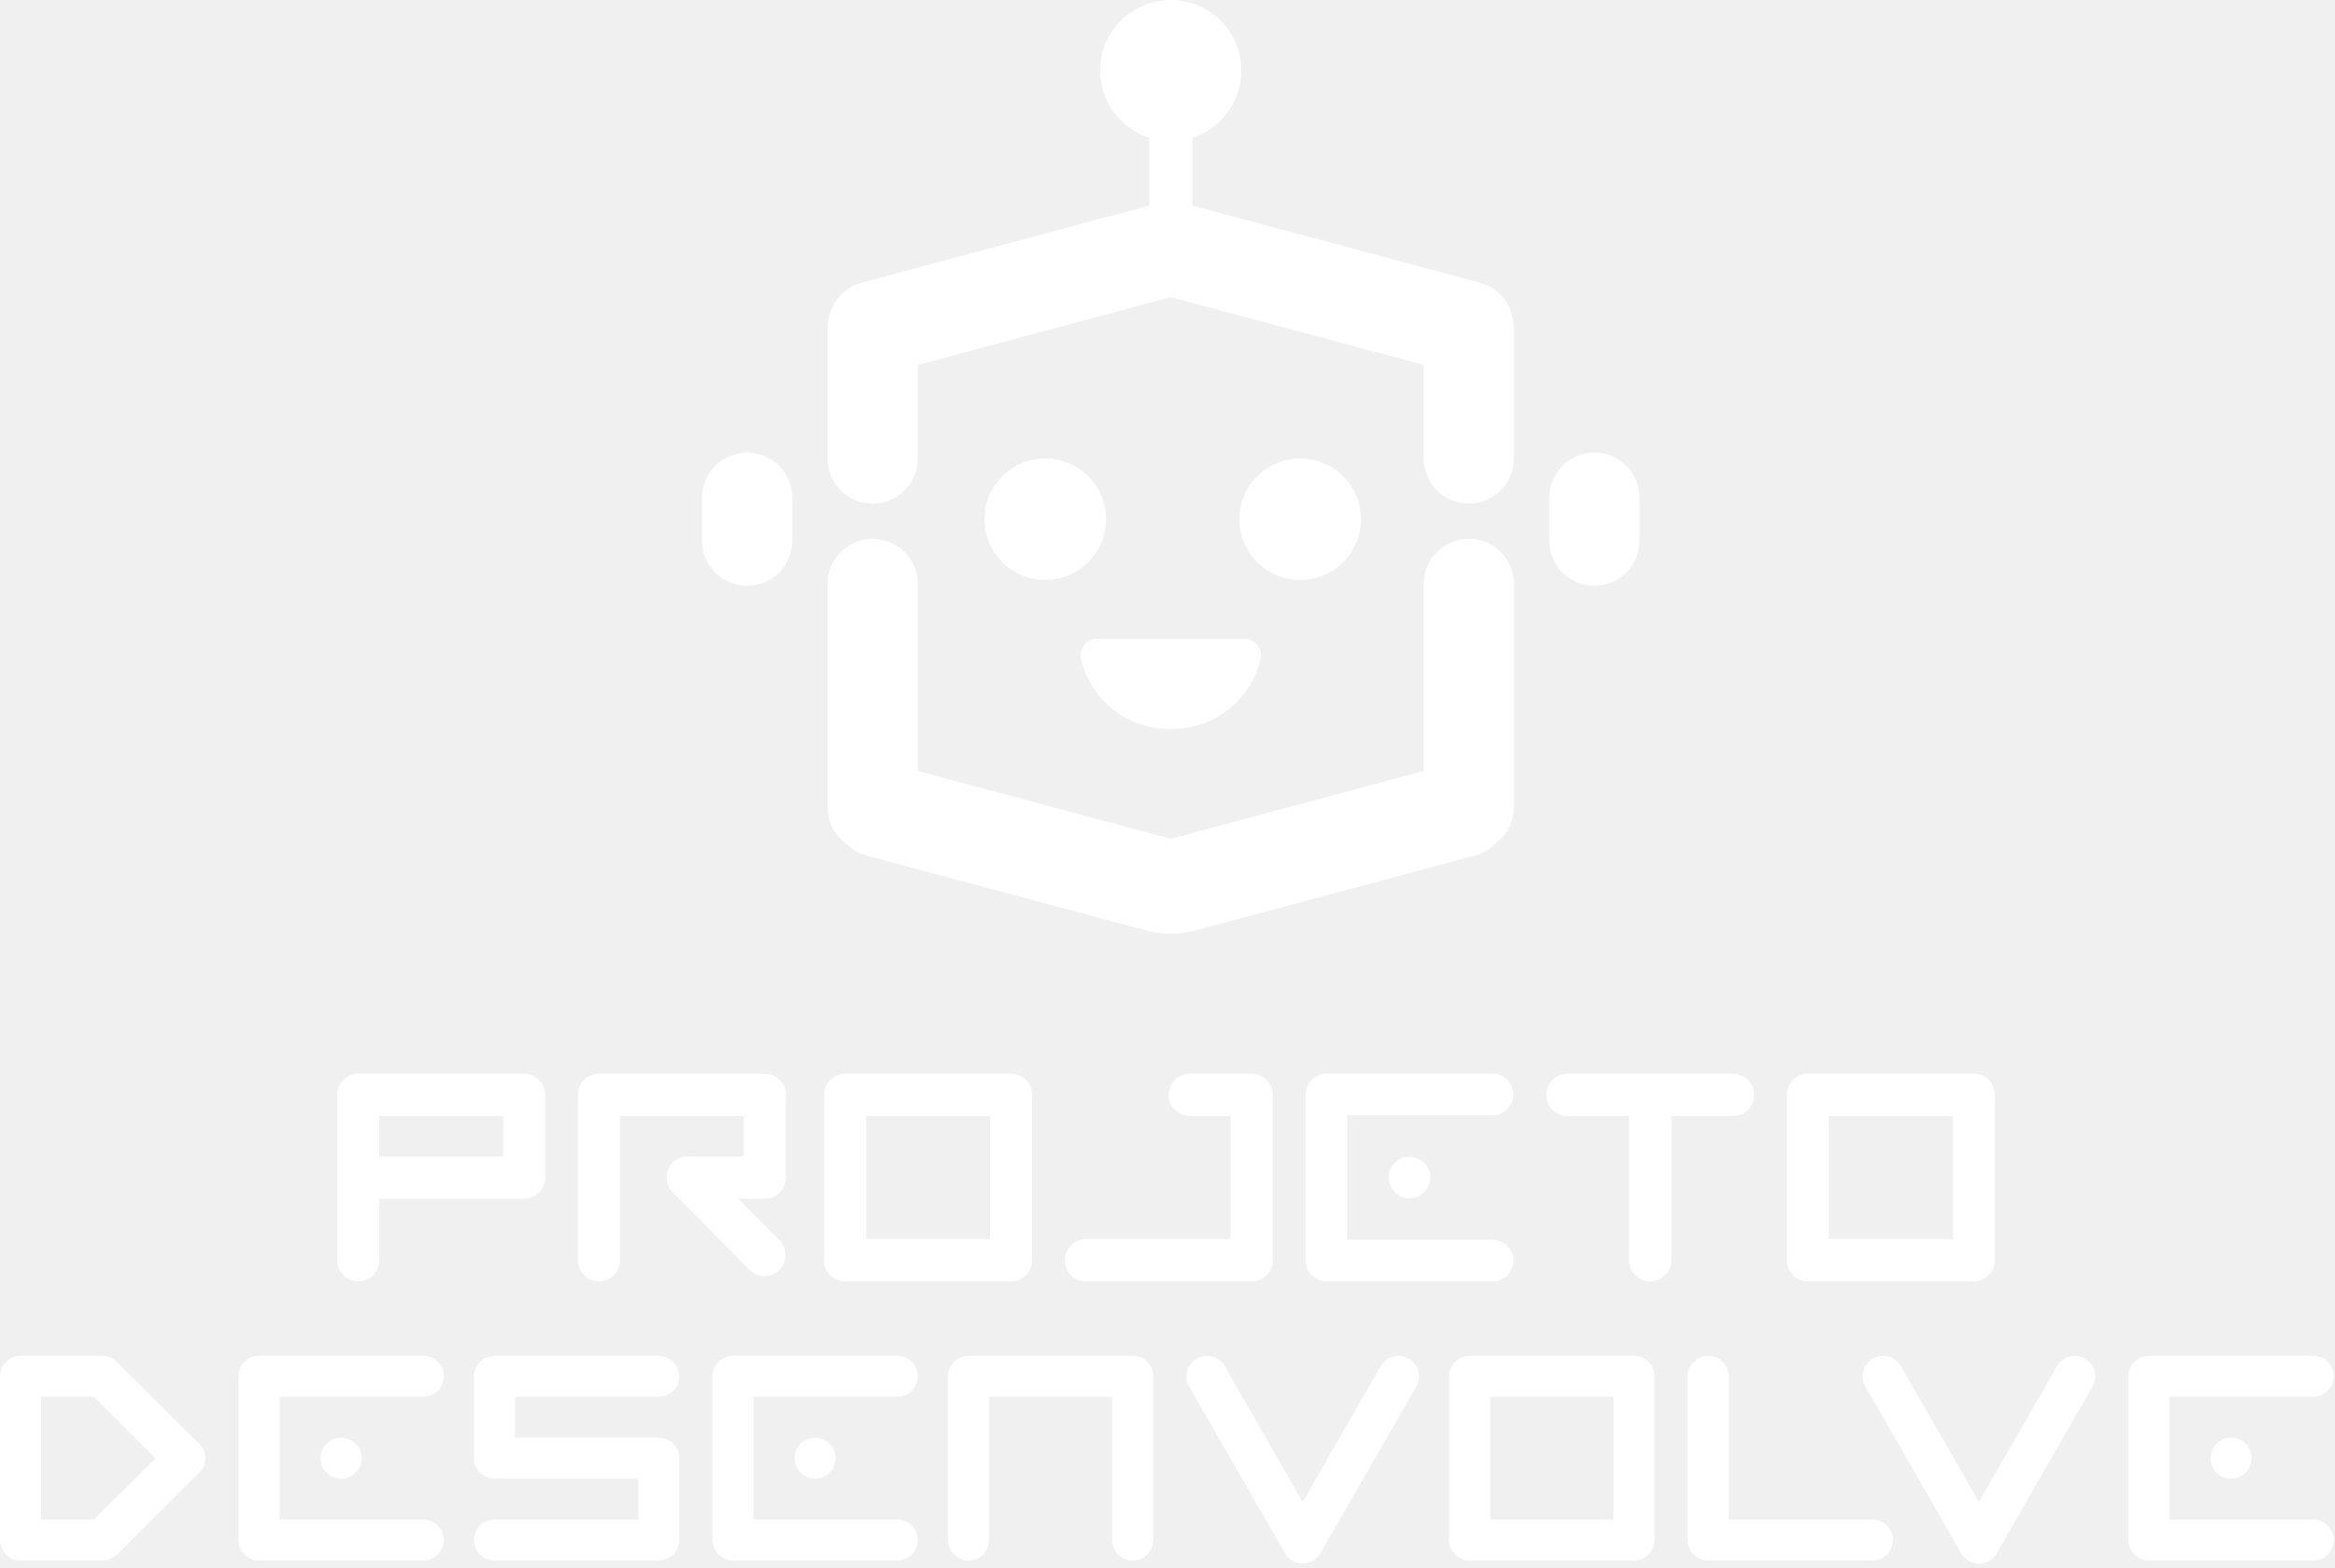
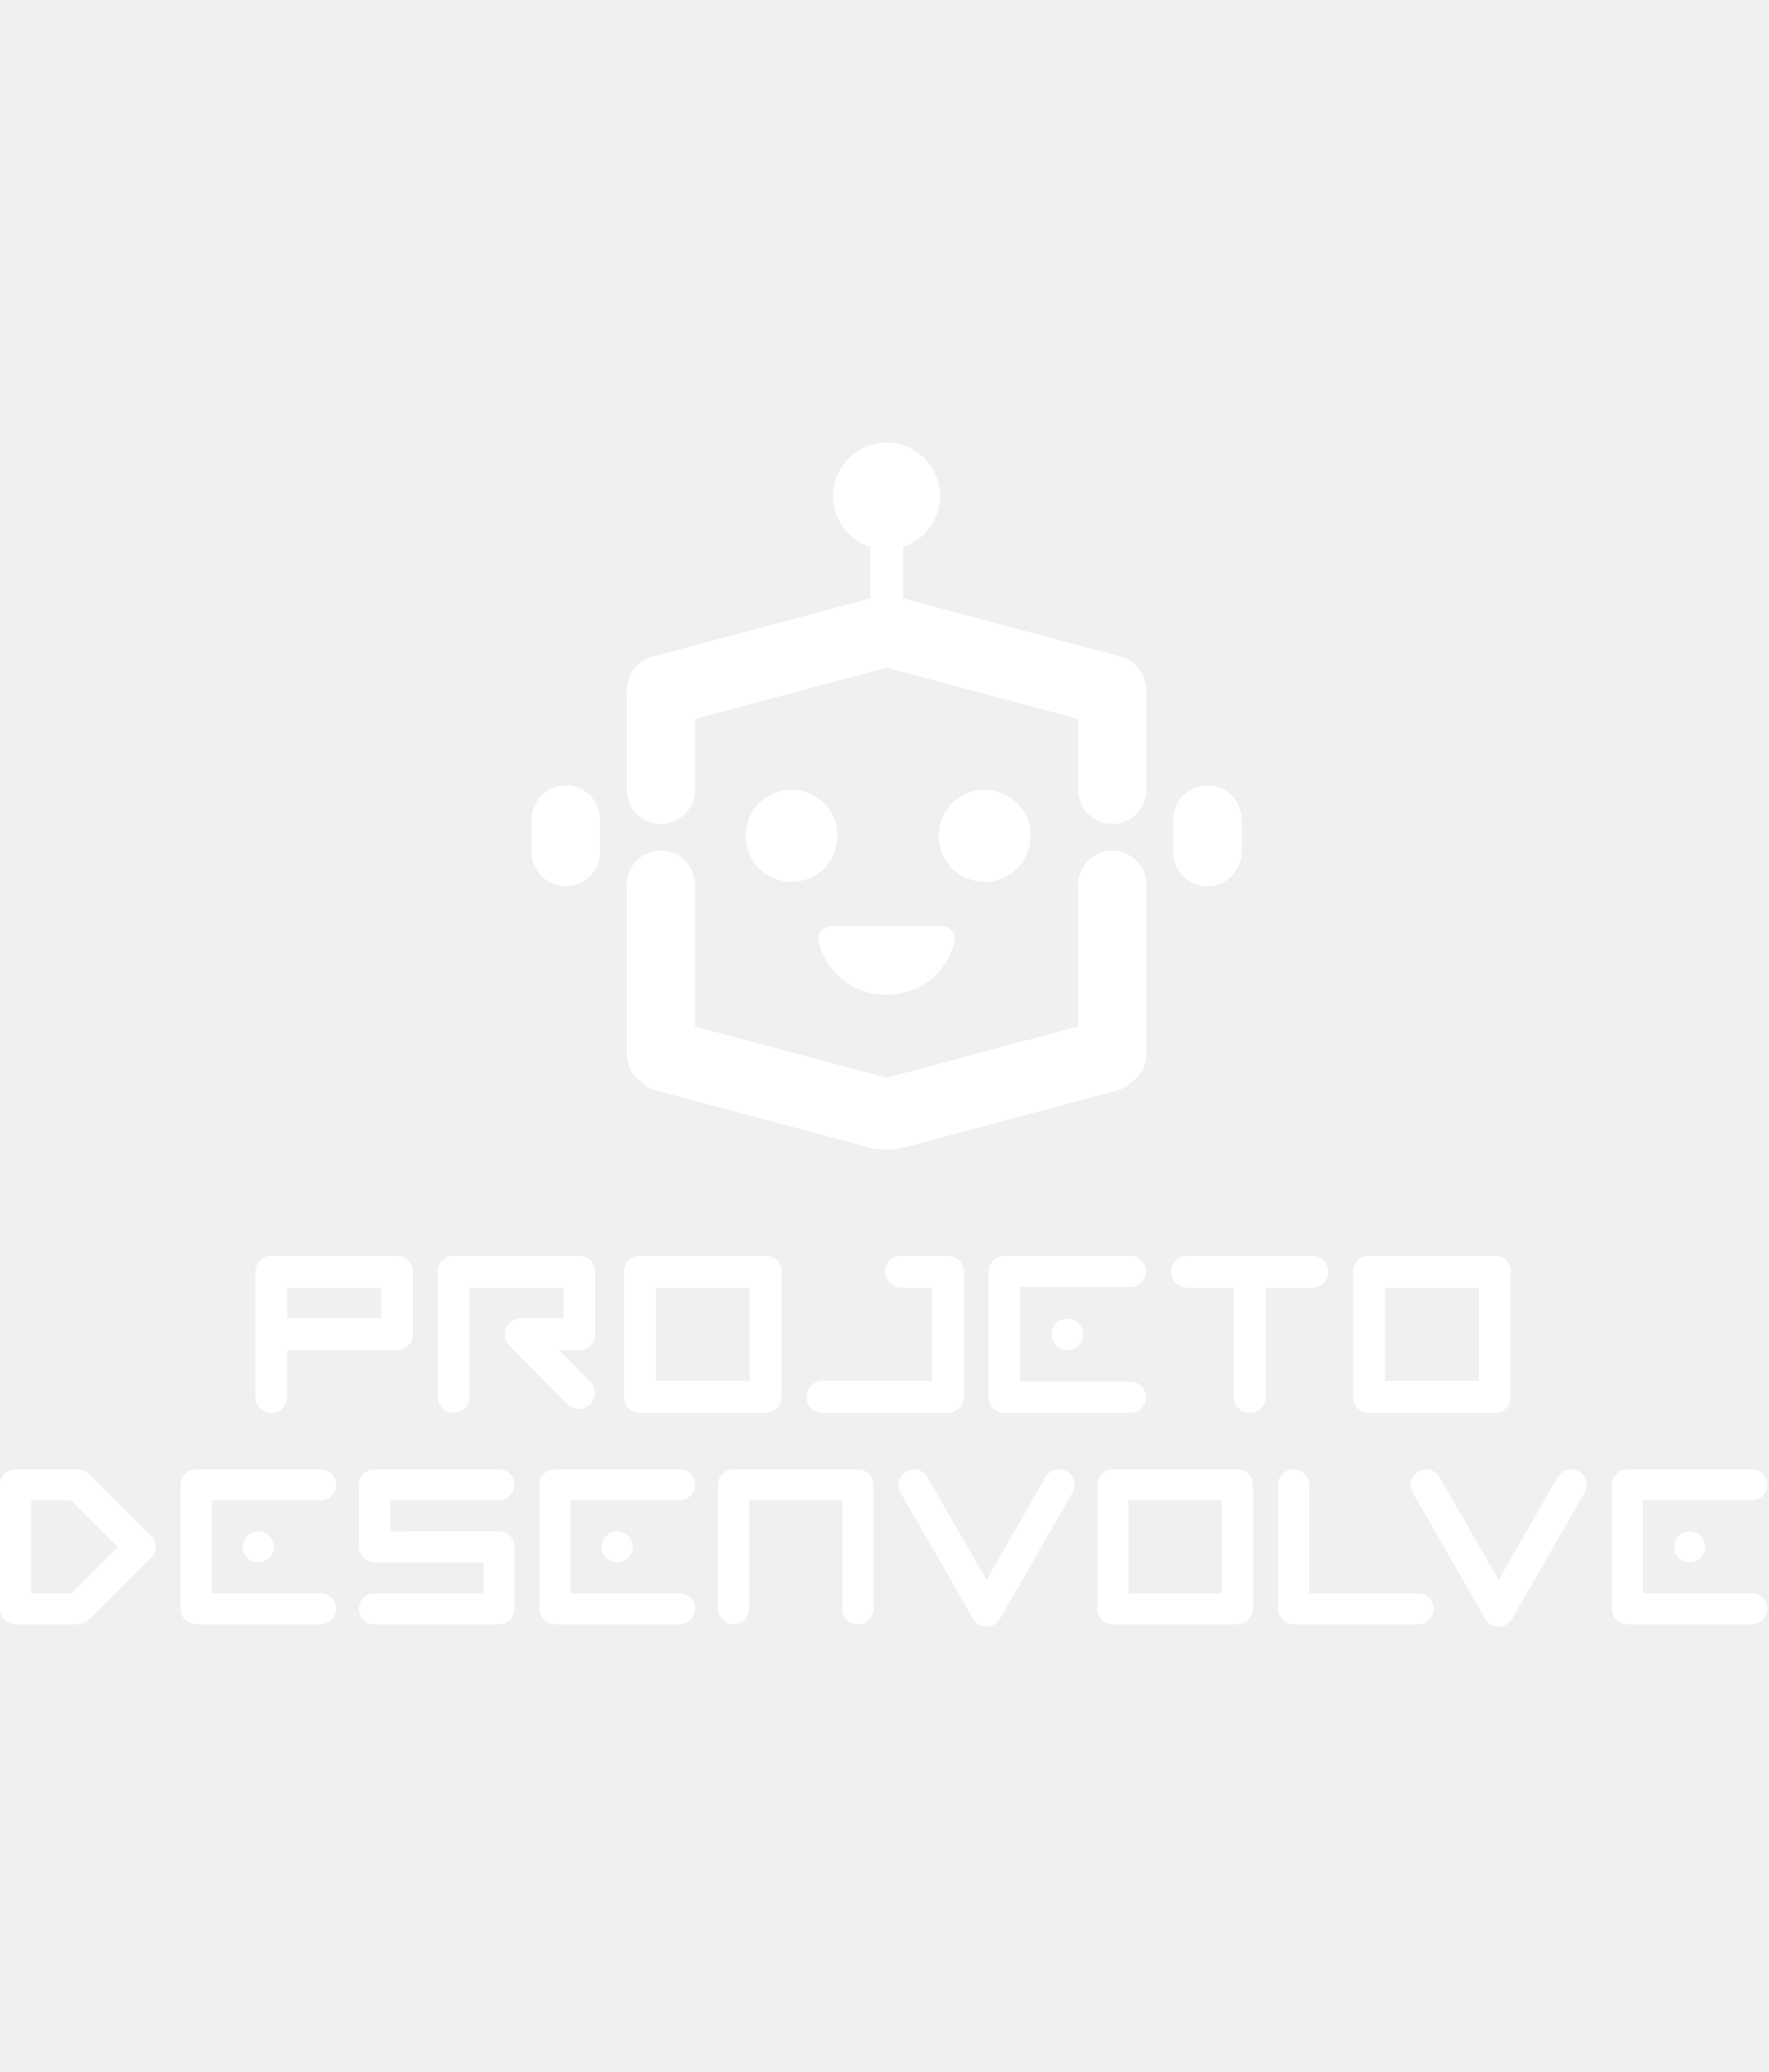
- <svg xmlns="http://www.w3.org/2000/svg" width="873" height="586" viewBox="0 0 873 586" fill="none">
+ <svg xmlns="http://www.w3.org/2000/svg" width="500" height="586" viewBox="0 0 873 586" fill="none">
  <path fill-rule="evenodd" clip-rule="evenodd" d="M779.484 507.99L779.514 508.008C783.178 510.133 784.434 514.817 782.325 518.487L746.662 580.531C746.408 581.017 746.1 581.478 745.741 581.904C744.945 582.855 743.951 583.573 742.857 584.034L742.441 584.195L742.07 584.316L741.702 584.416L741.245 584.514L740.797 584.581L740.411 584.617L740.187 584.63L739.842 584.635L739.476 584.624L739.271 584.61L738.977 584.581L738.529 584.514L738.202 584.447L737.912 584.375L737.528 584.261L737.285 584.177C736.146 583.766 735.1 583.082 734.254 582.155C733.796 581.656 733.416 581.111 733.112 580.531L697.45 518.487C695.397 514.916 696.531 510.385 699.968 508.186L700.29 507.99C703.843 505.951 708.352 507.088 710.525 510.512L710.7 510.803L739.886 561.581L769.074 510.803C771.172 507.154 775.832 505.895 779.484 507.99ZM610.889 506.977C614.904 506.977 618.198 510.065 618.522 513.994L618.542 514.33L618.546 514.488L618.548 575.857C618.548 580.083 615.119 583.51 610.889 583.51H549.453C545.223 583.51 541.794 580.083 541.794 575.857V514.63C541.794 510.404 545.223 506.977 549.453 506.977H610.889ZM246.307 506.977C250.537 506.977 253.966 510.404 253.966 514.63C253.966 518.857 250.537 522.284 246.307 522.284L192.562 522.283V537.589L246.307 537.59C250.322 537.59 253.616 540.678 253.94 544.608L253.959 544.943L253.966 545.259V575.857C253.966 580.083 250.537 583.51 246.307 583.51H184.871C180.641 583.51 177.212 580.083 177.212 575.857C177.212 571.63 180.641 568.203 184.871 568.203L238.615 568.203V552.897L184.871 552.897C180.641 552.897 177.212 549.47 177.212 545.243V514.63C177.212 510.404 180.641 506.977 184.871 506.977H246.307ZM335.477 506.977C339.707 506.977 343.136 510.404 343.136 514.63C343.136 518.857 339.707 522.284 335.477 522.284L281.732 522.283V568.203L335.477 568.203C339.707 568.203 343.136 571.63 343.136 575.857C343.136 580.083 339.707 583.51 335.477 583.51H274.041C269.811 583.51 266.382 580.083 266.382 575.857V514.63C266.382 510.404 269.811 506.977 274.041 506.977H335.477ZM864.854 506.977C869.085 506.977 872.514 510.404 872.514 514.63C872.514 518.857 869.085 522.284 864.854 522.284L811.11 522.283V568.203L864.854 568.203C869.085 568.203 872.514 571.63 872.514 575.857C872.514 580.083 869.085 583.51 864.854 583.51H803.419C799.189 583.51 795.76 580.083 795.76 575.857V514.63C795.76 510.404 799.189 506.977 803.419 506.977H864.854ZM158.265 506.977C162.495 506.977 165.924 510.404 165.924 514.63C165.924 518.857 162.495 522.284 158.265 522.284L104.521 522.283V568.203L158.265 568.203C162.495 568.203 165.924 571.63 165.924 575.857C165.924 580.083 162.495 583.51 158.265 583.51H96.83C92.6 583.51 89.17 580.083 89.17 575.857V514.63C89.17 510.404 92.6 506.977 96.83 506.977H158.265ZM423.518 506.977C427.534 506.977 430.828 510.065 431.152 513.994L431.171 514.33L431.176 514.488L431.178 575.841C431.178 580.076 427.741 583.51 423.502 583.51C419.263 583.51 415.827 580.076 415.827 575.841L415.826 522.283H369.774L369.774 575.841C369.774 580.076 366.338 583.51 362.099 583.51C357.86 583.51 354.423 580.076 354.423 575.841V514.63L354.43 514.315C354.595 510.234 357.958 506.977 362.083 506.977H423.518ZM38.126 506.977C39.398 506.977 40.598 507.287 41.654 507.836L42.001 508.027C42.673 508.378 43.303 508.835 43.868 509.397L73.65 539.067C73.849 539.214 74.042 539.373 74.229 539.542L74.521 539.819C76.024 541.325 76.767 543.301 76.753 545.272C76.767 547.121 76.114 548.973 74.794 550.439L74.505 550.743C74.234 551.012 73.948 551.258 73.65 551.479L43.868 581.148C43.027 581.987 42.04 582.59 40.989 582.958C40.104 583.314 39.138 583.51 38.126 583.51H7.659C3.429 583.51 0 580.083 0 575.857V514.63C0 510.404 3.429 506.977 7.659 506.977H38.126ZM638.639 506.977C642.773 506.977 646.143 510.241 646.308 514.33L646.315 514.646L646.314 568.203L700.059 568.203C704.183 568.203 707.546 571.461 707.712 575.541L707.718 575.857C707.718 579.978 704.458 583.338 700.375 583.504L700.059 583.51H638.623C634.499 583.51 631.136 580.253 630.97 576.172L630.964 575.857V514.646C630.964 510.411 634.4 506.977 638.639 506.977ZM603.197 522.283H557.144V568.203H603.197V522.283ZM35.074 522.283H15.364V568.203H35.132L58.151 545.273L35.074 522.283ZM304.775 537.59C309.005 537.59 312.434 541.017 312.434 545.243C312.434 549.365 309.175 552.725 305.091 552.89L304.743 552.897C300.513 552.897 297.084 549.47 297.084 545.243C297.084 541.122 300.343 537.762 304.427 537.597L304.775 537.59ZM834.153 537.59C838.383 537.59 841.812 541.017 841.812 545.243C841.812 549.365 838.552 552.725 834.469 552.89L834.121 552.897C829.891 552.897 826.461 549.47 826.461 545.243C826.461 541.122 829.721 537.762 833.805 537.597L834.153 537.59ZM127.563 537.59C131.794 537.59 135.223 541.017 135.223 545.243C135.223 549.365 131.963 552.725 127.879 552.89L127.531 552.897C123.301 552.897 119.872 549.47 119.872 545.243C119.872 541.122 123.132 537.762 127.216 537.597L127.563 537.59ZM487.574 584.617L487.35 584.63L486.809 584.631L486.434 584.61L486.14 584.581L485.692 584.514L485.365 584.447L485.075 584.375L484.691 584.261L484.448 584.177C483.309 583.766 482.263 583.082 481.417 582.155C480.959 581.656 480.579 581.111 480.275 580.531L444.613 518.487C442.56 514.916 443.694 510.385 447.131 508.186L447.453 507.99C451.006 505.951 455.514 507.088 457.687 510.512L457.863 510.803L487.049 561.581L516.237 510.803C518.278 507.253 522.745 505.964 526.349 507.828L526.677 508.008C530.341 510.133 531.597 514.817 529.487 518.487L493.825 580.531C493.571 581.017 493.263 581.478 492.904 581.904C492.108 582.855 491.114 583.573 490.02 584.034L489.603 584.195L489.149 584.341L488.865 584.416L488.408 584.514L487.96 584.581L487.574 584.617ZM195.988 401.479C200.319 401.479 203.831 404.988 203.831 409.316V440.381C203.831 444.601 200.493 448.042 196.311 448.211L195.915 448.218L141.797 448.217L141.798 471.3C141.798 475.628 138.286 479.137 133.955 479.137C129.623 479.137 126.111 475.628 126.111 471.3V409.316C126.111 404.988 129.623 401.479 133.955 401.479C134.087 401.479 134.219 401.482 134.35 401.489L134.544 401.481L195.988 401.479ZM188.143 417.298H141.797V432.397H188.143V417.298ZM285.979 401.479C290.311 401.479 293.822 404.988 293.822 409.316V440.381C293.822 444.601 290.484 448.042 286.302 448.211L285.906 448.218L276.052 448.217L291.369 463.663C294.44 466.76 294.44 471.752 291.369 474.849C288.421 477.822 283.672 477.929 280.595 475.152L280.277 474.849L251.538 445.867C248.467 442.77 248.467 437.779 251.538 434.682C253.222 432.983 255.494 432.22 257.706 432.396L278.135 432.397V417.298H231.789L231.789 471.3C231.789 475.628 228.277 479.137 223.946 479.137C219.614 479.137 216.102 475.628 216.102 471.3V409.316C216.102 404.988 219.614 401.479 223.946 401.479C224.078 401.479 224.21 401.482 224.341 401.489L224.536 401.481L285.979 401.479ZM378.015 479.137H316.768C316.637 479.137 316.507 479.134 316.377 479.128C316.247 479.134 316.115 479.137 315.982 479.137C311.651 479.137 308.139 475.628 308.139 471.3V409.316C308.139 404.988 311.651 401.479 315.982 401.479C316.115 401.479 316.247 401.482 316.378 401.489L316.572 401.481L378.015 401.479C382.347 401.479 385.859 404.988 385.859 409.316V471.3C385.859 475.628 382.347 479.137 378.015 479.137ZM370.171 417.298H323.825V463.317H370.171V417.298ZM467.934 401.479C472.306 401.479 475.85 405.02 475.85 409.389V471.228C475.85 475.596 472.306 479.137 467.934 479.137H406.046C401.674 479.137 398.13 475.596 398.13 471.228C398.13 466.859 401.674 463.318 406.046 463.318L460.017 463.317V417.298L444.906 417.298C440.534 417.298 436.99 413.757 436.99 409.389C436.99 405.02 440.534 401.479 444.906 401.479H467.934ZM647.917 401.479C652.288 401.479 655.832 405.02 655.832 409.389C655.832 413.757 652.288 417.298 647.917 417.298L624.888 417.298L624.889 471.228C624.889 475.596 621.344 479.137 616.973 479.137C612.601 479.137 609.057 475.596 609.057 471.228L609.055 417.298L586.029 417.298C581.657 417.298 578.113 413.757 578.113 409.389C578.113 405.02 581.657 401.479 586.029 401.479H647.917ZM737.98 479.137H676.733C676.602 479.137 676.472 479.134 676.342 479.128C676.212 479.134 676.08 479.137 675.947 479.137C671.616 479.137 668.104 475.628 668.104 471.3V409.316C668.104 404.988 671.616 401.479 675.947 401.479C676.08 401.479 676.212 401.482 676.343 401.489L676.537 401.481L737.98 401.479C742.312 401.479 745.824 404.988 745.824 409.316V471.3C745.824 475.628 742.312 479.137 737.98 479.137ZM730.136 417.298H683.79V463.317H730.136V417.298ZM558.069 401.479C562.362 401.479 565.841 404.956 565.841 409.245C565.841 413.534 562.362 417.011 558.069 417.011L503.665 417.009V463.604L558.069 463.606C562.362 463.606 565.841 467.082 565.841 471.371C565.841 475.66 562.362 479.137 558.069 479.137H495.893C491.601 479.137 488.121 475.66 488.121 471.371V409.245C488.121 404.956 491.601 401.479 495.893 401.479H558.069ZM526.981 432.542C531.274 432.542 534.753 436.019 534.753 440.308C534.753 444.597 531.274 448.074 526.981 448.074C522.689 448.074 519.209 444.597 519.209 440.308C519.209 436.019 522.689 432.542 526.981 432.542Z" fill="white" />
  <path fill-rule="evenodd" clip-rule="evenodd" d="M549.169 201.471L549.781 201.482L550.638 201.534L551.152 201.586L551.712 201.661L552.067 201.719L552.751 201.852L553.148 201.943L553.642 202.07L554.162 202.222L555.059 202.527L555.758 202.806L556.434 203.11L556.88 203.332L557.505 203.67L558.125 204.041L558.461 204.257L559.108 204.707L559.478 204.985L559.832 205.266L560.317 205.678L560.868 206.185L561.391 206.71L561.543 206.872L561.9 207.27L562.4 207.872L562.64 208.183L563.021 208.707L563.259 209.059L563.482 209.406L563.762 209.871L564.098 210.477C564.201 210.672 564.301 210.871 564.397 211.071C564.483 211.253 564.567 211.437 564.648 211.622C564.894 212.191 565.111 212.775 565.294 213.374C565.356 213.573 565.413 213.775 565.467 213.977C565.637 214.616 565.771 215.269 565.865 215.935L565.949 216.625L565.973 216.886C566.001 217.219 566.019 217.555 566.028 217.893L566.033 218.321V301.84L566.026 302.321L565.998 302.939L565.959 303.433L565.909 303.891L565.854 304.302C565.823 304.517 565.787 304.731 565.748 304.943L565.67 305.335L565.551 305.858L565.433 306.311C565.354 306.599 565.267 306.884 565.173 307.166C565.09 307.416 565.003 307.658 564.911 307.896L564.637 308.564C564.519 308.834 564.395 309.1 564.263 309.363L564.106 309.67L563.779 310.261L563.48 310.758L563.256 311.107C563.097 311.347 562.932 311.584 562.761 311.816L562.26 312.463L561.823 312.979L561.516 313.318L561.077 313.772L560.465 314.352L560.158 314.623L559.673 315.023L559.387 315.247L559.129 315.439L559.096 315.464C557.185 317.411 554.776 318.917 551.998 319.763L551.437 319.923L446.055 348.138C445.265 348.35 441.404 349.165 437.723 349.169C433.882 349.174 430.215 348.359 429.391 348.138L324.008 319.923C321.181 319.166 318.716 317.734 316.738 315.847L316.317 315.439L316.058 315.247L315.495 314.798L314.98 314.352L314.824 314.209C314.515 313.923 314.217 313.626 313.93 313.318L313.474 312.809L312.995 312.225L312.945 312.161C312.768 311.933 312.597 311.701 312.432 311.465L312.037 310.872L311.666 310.262L311.503 309.973C311.392 309.772 311.285 309.568 311.182 309.362L310.991 308.966L310.71 308.334L310.675 308.249C310.531 307.898 310.398 307.541 310.277 307.179L310.138 306.743L309.968 306.143L309.863 305.724C309.802 305.466 309.747 305.205 309.698 304.943C309.658 304.731 309.623 304.517 309.591 304.301L309.518 303.73L309.459 303.098L309.439 302.798L309.419 302.321L309.413 301.84V218.321C309.413 218.031 309.42 217.741 309.435 217.454L309.451 217.17L309.499 216.605C309.59 215.706 309.752 214.828 309.978 213.977C310.032 213.775 310.09 213.573 310.151 213.373C310.335 212.775 310.551 212.191 310.798 211.622C310.879 211.437 310.962 211.253 311.049 211.071L311.196 210.772L311.481 210.229L311.782 209.704L312.014 209.327L312.187 209.059L312.572 208.499L312.789 208.204L313.012 207.915L313.201 207.679L313.546 207.27L314.055 206.71L314.492 206.268L315.129 205.677L315.614 205.266L316.155 204.842L316.698 204.451L316.985 204.257L317.365 204.013L318.027 203.621L318.566 203.332L319.012 203.11L319.687 202.806L320.503 202.484L321.173 202.256L321.804 202.07L322.396 201.919L323.026 201.784L323.379 201.719L323.956 201.629L324.56 201.557L325.058 201.514L325.665 201.482L326.276 201.471L326.705 201.476C326.91 201.481 327.114 201.49 327.317 201.503L327.776 201.537C328.175 201.572 328.569 201.621 328.959 201.683L329.64 201.806L330.157 201.919L330.738 202.067L331.228 202.209L331.752 202.379L332.393 202.614L332.689 202.732L333.423 203.055L334.179 203.432L334.671 203.704L335.278 204.07L335.71 204.352L336.106 204.628L336.533 204.945L336.927 205.256L337.333 205.598L337.896 206.11L338.34 206.547L338.93 207.183L339.372 207.704L339.644 208.047L340.158 208.751L340.459 209.202L340.809 209.767L341.169 210.41L341.205 210.477C341.307 210.669 341.405 210.865 341.499 211.062L341.637 211.358L341.942 212.073L342.087 212.447L342.235 212.862L342.276 212.983C342.384 213.306 342.483 213.635 342.571 213.967C342.73 214.559 342.856 215.165 342.95 215.781C343.003 216.135 343.046 216.492 343.077 216.853C343.105 217.176 343.123 217.501 343.133 217.829L343.14 218.321V288.298L437.723 313.622L532.306 288.298V218.321C532.306 217.827 532.327 217.338 532.369 216.854C532.4 216.492 532.443 216.135 532.496 215.781C532.589 215.164 532.716 214.559 532.874 213.966C532.963 213.635 533.062 213.306 533.17 212.982L533.252 212.742L533.359 212.447L533.642 211.738L533.676 211.658C533.762 211.457 533.853 211.258 533.946 211.062L534.091 210.768L534.432 210.125L534.699 209.663L534.986 209.202L535.369 208.635L535.616 208.293L535.802 208.047L536.074 207.704L536.516 207.182L537.024 206.631L537.549 206.11L537.718 205.951L538.113 205.598L538.638 205.16L539.113 204.794L539.548 204.481L540.04 204.151L540.385 203.935L540.931 203.615L541.496 203.312L541.913 203.106L542.465 202.855L542.757 202.732L543.293 202.522L543.912 202.306L544.358 202.167L545.085 201.969L545.693 201.829L545.906 201.786C546.483 201.673 547.072 201.589 547.67 201.537L548.129 201.503C548.332 201.49 548.536 201.481 548.741 201.476L549.169 201.471ZM410.404 238.838L410.468 238.835H464.978L465.042 238.838L465.25 238.835L465.463 238.838C468.789 238.951 471.45 241.686 471.45 245.043C471.45 245.786 471.32 246.499 471.08 247.159C467.378 261.746 454.176 272.535 438.456 272.535L437.722 272.527L436.99 272.535C421.27 272.535 408.067 261.746 404.366 247.159C404.126 246.499 403.996 245.786 403.996 245.043C403.996 241.686 406.657 238.951 409.983 238.838L410.196 238.835C410.265 238.835 410.335 238.836 410.404 238.838ZM486.114 171.434C498.667 171.434 508.843 181.602 508.843 194.145C508.843 206.688 498.667 216.856 486.114 216.856C473.561 216.856 463.385 206.688 463.385 194.145C463.385 181.602 473.561 171.434 486.114 171.434ZM390.798 171.434C403.351 171.434 413.527 181.602 413.527 194.145C413.527 206.688 403.351 216.856 390.798 216.856C378.245 216.856 368.069 206.688 368.069 194.145C368.069 181.602 378.245 171.434 390.798 171.434ZM437.723 0L438.208 0.004C452.562 0.263 464.118 11.97 464.118 26.374C464.118 30.599 463.124 34.592 461.357 38.131C460.281 40.286 458.919 42.273 457.32 44.043L456.974 44.418C456.508 44.915 456.023 45.393 455.52 45.852L455.138 46.194C454.626 46.644 454.096 47.074 453.55 47.483L453.138 47.786L452.787 48.034L452.294 48.369L451.865 48.648L451.517 48.865L451.165 49.077C451.042 49.15 450.919 49.222 450.794 49.293C450.114 49.681 449.414 50.04 448.698 50.368L448.224 50.579L447.948 50.697C447.506 50.883 447.057 51.057 446.603 51.219L446.279 51.332L445.789 51.495L445.788 76.894L553.334 105.69C560.018 107.48 564.682 113.043 565.645 119.47C565.691 119.681 565.733 119.893 565.771 120.107C565.871 120.669 565.944 121.241 565.987 121.821L566.024 122.52L566.033 122.8V171.434L566.028 171.862C566.002 172.899 565.882 173.913 565.677 174.896C565.597 175.276 565.505 175.652 565.4 176.023C565.195 176.748 564.943 177.452 564.648 178.132C564.567 178.318 564.483 178.502 564.396 178.684L564.26 178.964L563.95 179.553L563.69 180.008L563.432 180.428L563.259 180.696L562.873 181.256L562.669 181.533L562.245 182.076L561.9 182.485L561.391 183.044L560.958 183.482L560.376 184.025L559.831 184.489L559.426 184.81L558.747 185.304L558.461 185.498L558.081 185.742L557.418 186.134L556.88 186.423L556.434 186.645L555.972 186.857L555.411 187.092L554.96 187.264L554.279 187.497L553.758 187.653L553.049 187.836L552.419 187.971L552.067 188.036L551.489 188.126L550.885 188.198L550.387 188.241L549.781 188.273L549.169 188.284L548.741 188.278L548.129 188.252L547.669 188.218C547.271 188.183 546.877 188.134 546.487 188.072L545.805 187.948L545.289 187.836L544.708 187.688L544.217 187.546L543.693 187.376L543.052 187.141L542.757 187.023L542.022 186.7L541.267 186.323L540.695 186.005L540.167 185.685L539.735 185.402L539.339 185.127L538.913 184.81L538.519 184.498L538.109 184.154L537.546 183.642L537.106 183.208L536.515 182.572L536.043 182.013L535.786 181.687L535.288 181.004L534.986 180.553L534.619 179.957L534.269 179.332L534.226 179.25C534.13 179.067 534.036 178.88 533.946 178.692C533.853 178.496 533.762 178.298 533.676 178.098L533.567 177.838L533.462 177.577C533.388 177.39 533.319 177.202 533.252 177.013C533.184 176.818 533.119 176.621 533.057 176.422C532.902 175.923 532.77 175.413 532.662 174.895C532.475 174.001 532.359 173.082 532.32 172.142L532.306 171.434V136.443L437.723 111.121L343.14 136.443V171.434C343.14 172.62 343.017 173.778 342.784 174.895C342.675 175.413 342.543 175.923 342.388 176.423C342.327 176.621 342.262 176.818 342.193 177.013L342.091 177.296L341.879 177.838L341.77 178.097C341.683 178.298 341.593 178.496 341.499 178.693L341.362 178.973L341.037 179.589L340.747 180.091L340.459 180.553L340.077 181.12L339.851 181.432L339.66 181.687L339.342 182.088L338.93 182.572L338.422 183.123L337.899 183.642L337.734 183.797L337.336 184.154L336.657 184.714L336.22 185.044L335.71 185.402L335.157 185.761L334.857 185.942L334.27 186.274L333.78 186.528L333.183 186.81L332.981 186.899L332.689 187.023L332.153 187.232L331.533 187.449L331.087 187.588L330.361 187.786L329.752 187.925L329.539 187.969C328.962 188.082 328.374 188.165 327.776 188.218L327.138 188.262L326.705 188.278L326.276 188.284L325.665 188.273L324.808 188.221L324.293 188.169L323.734 188.094L323.379 188.036L322.694 187.903L322.298 187.812L321.804 187.685L321.166 187.496L320.387 187.228L319.687 186.949L319.011 186.644L318.566 186.423L317.94 186.085L317.32 185.714L316.985 185.498L316.338 185.048L315.968 184.77L315.614 184.489L315.011 183.973L314.487 183.482L314.055 183.044L313.903 182.883L313.546 182.485L312.985 181.806L312.776 181.533L312.425 181.047L312.187 180.696L311.878 180.21L311.559 179.666L311.328 179.24C311.232 179.057 311.139 178.871 311.049 178.684C310.962 178.502 310.879 178.318 310.798 178.133C310.502 177.452 310.251 176.748 310.046 176.024C309.941 175.652 309.848 175.276 309.769 174.895C309.564 173.913 309.444 172.899 309.418 171.862L309.413 171.434V122.796L309.426 122.405C309.457 121.623 309.541 120.857 309.674 120.107L309.744 119.741L309.801 119.47C310.743 113.185 315.222 107.727 321.669 105.815L322.112 105.69L429.658 76.894L429.657 51.495L429.492 51.441C429.274 51.37 429.058 51.296 428.842 51.219C428.388 51.057 427.94 50.883 427.497 50.697L427.222 50.579L426.748 50.368C426.031 50.04 425.332 49.681 424.652 49.293L424.28 49.077C424.045 48.938 423.812 48.794 423.581 48.648L423.013 48.277C422.775 48.117 422.54 47.953 422.307 47.786L421.896 47.483C421.349 47.074 420.82 46.644 420.308 46.194L419.926 45.852C419.423 45.393 418.938 44.915 418.471 44.418L418.126 44.043C416.527 42.273 415.165 40.286 414.089 38.132C412.322 34.592 411.328 30.599 411.328 26.374C411.328 11.808 423.145 0 437.723 0ZM596.094 169.236L596.523 169.241C605.494 169.465 612.725 176.688 612.952 185.651L612.958 186.086V202.204C612.958 211.367 605.638 218.821 596.523 219.049L596.094 219.054C586.781 219.054 579.231 211.51 579.231 202.204V186.086C579.231 176.78 586.781 169.236 596.094 169.236ZM279.351 219.054C270.038 219.054 262.488 211.51 262.488 202.204V186.086C262.488 176.78 270.038 169.236 279.351 169.236L279.78 169.241C288.751 169.465 295.982 176.688 296.21 185.651L296.215 186.086V202.204C296.215 211.367 288.895 218.821 279.78 219.049L279.351 219.054Z" fill="white" />
</svg>
